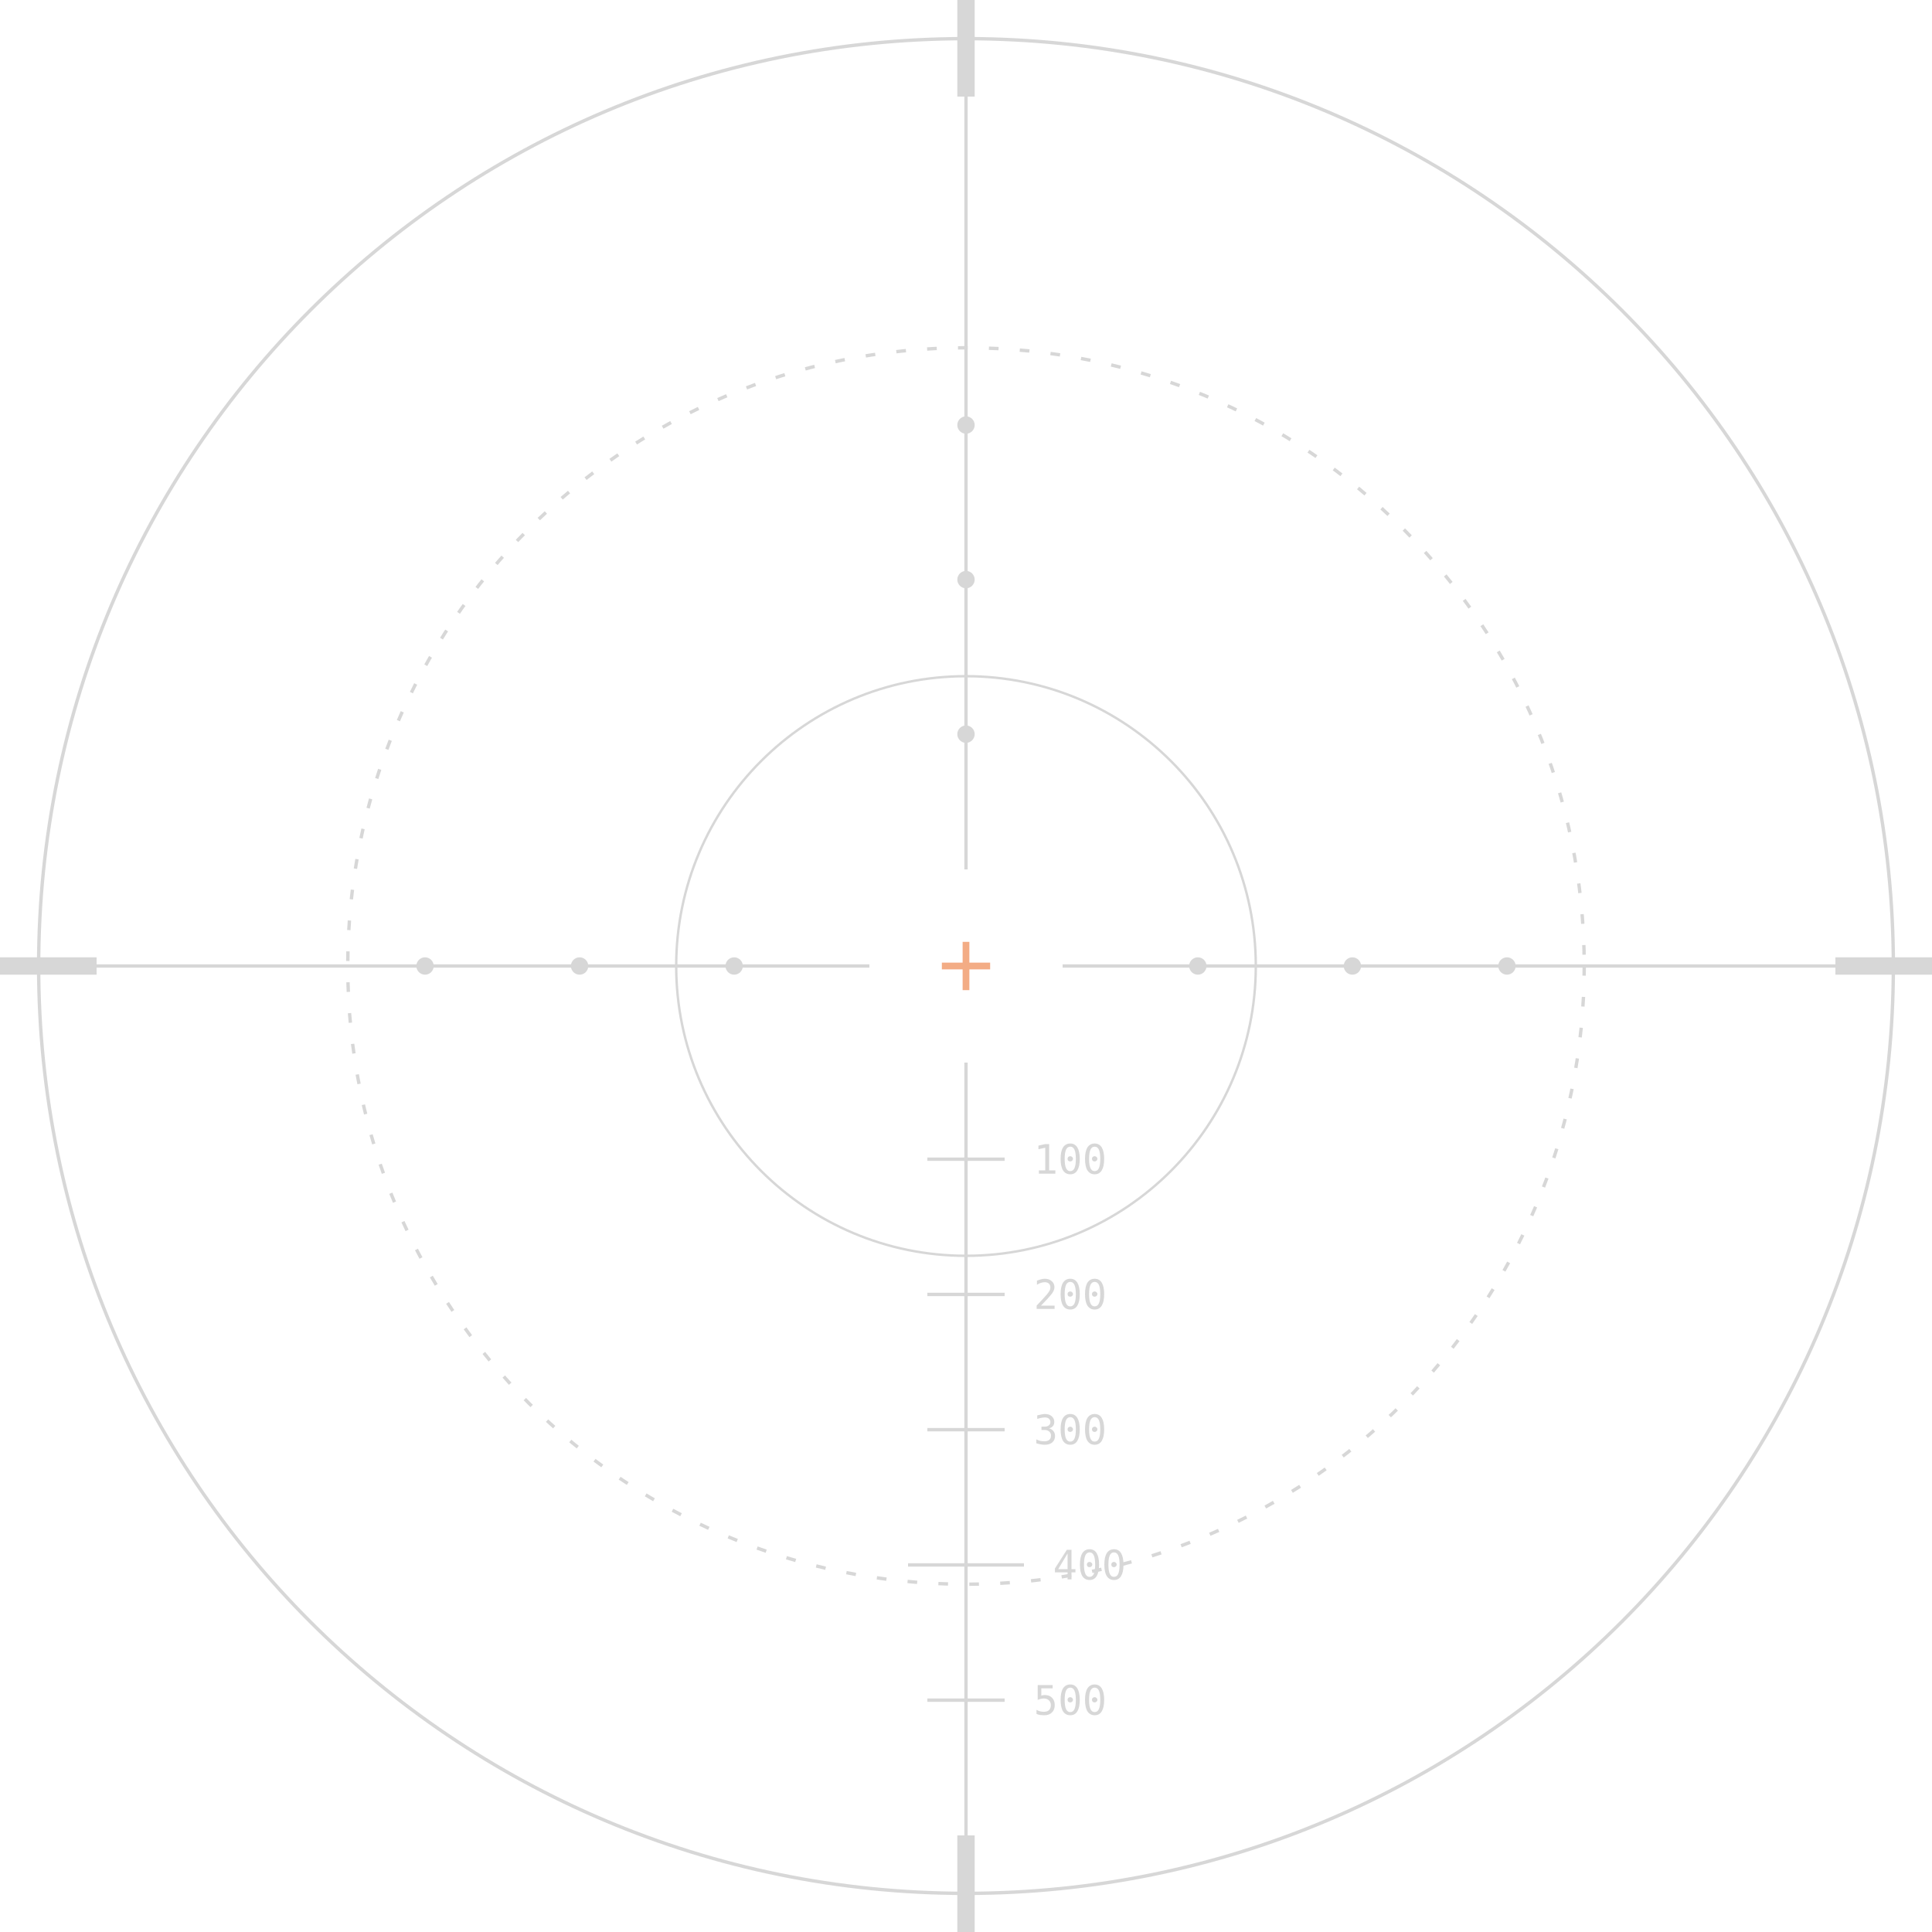
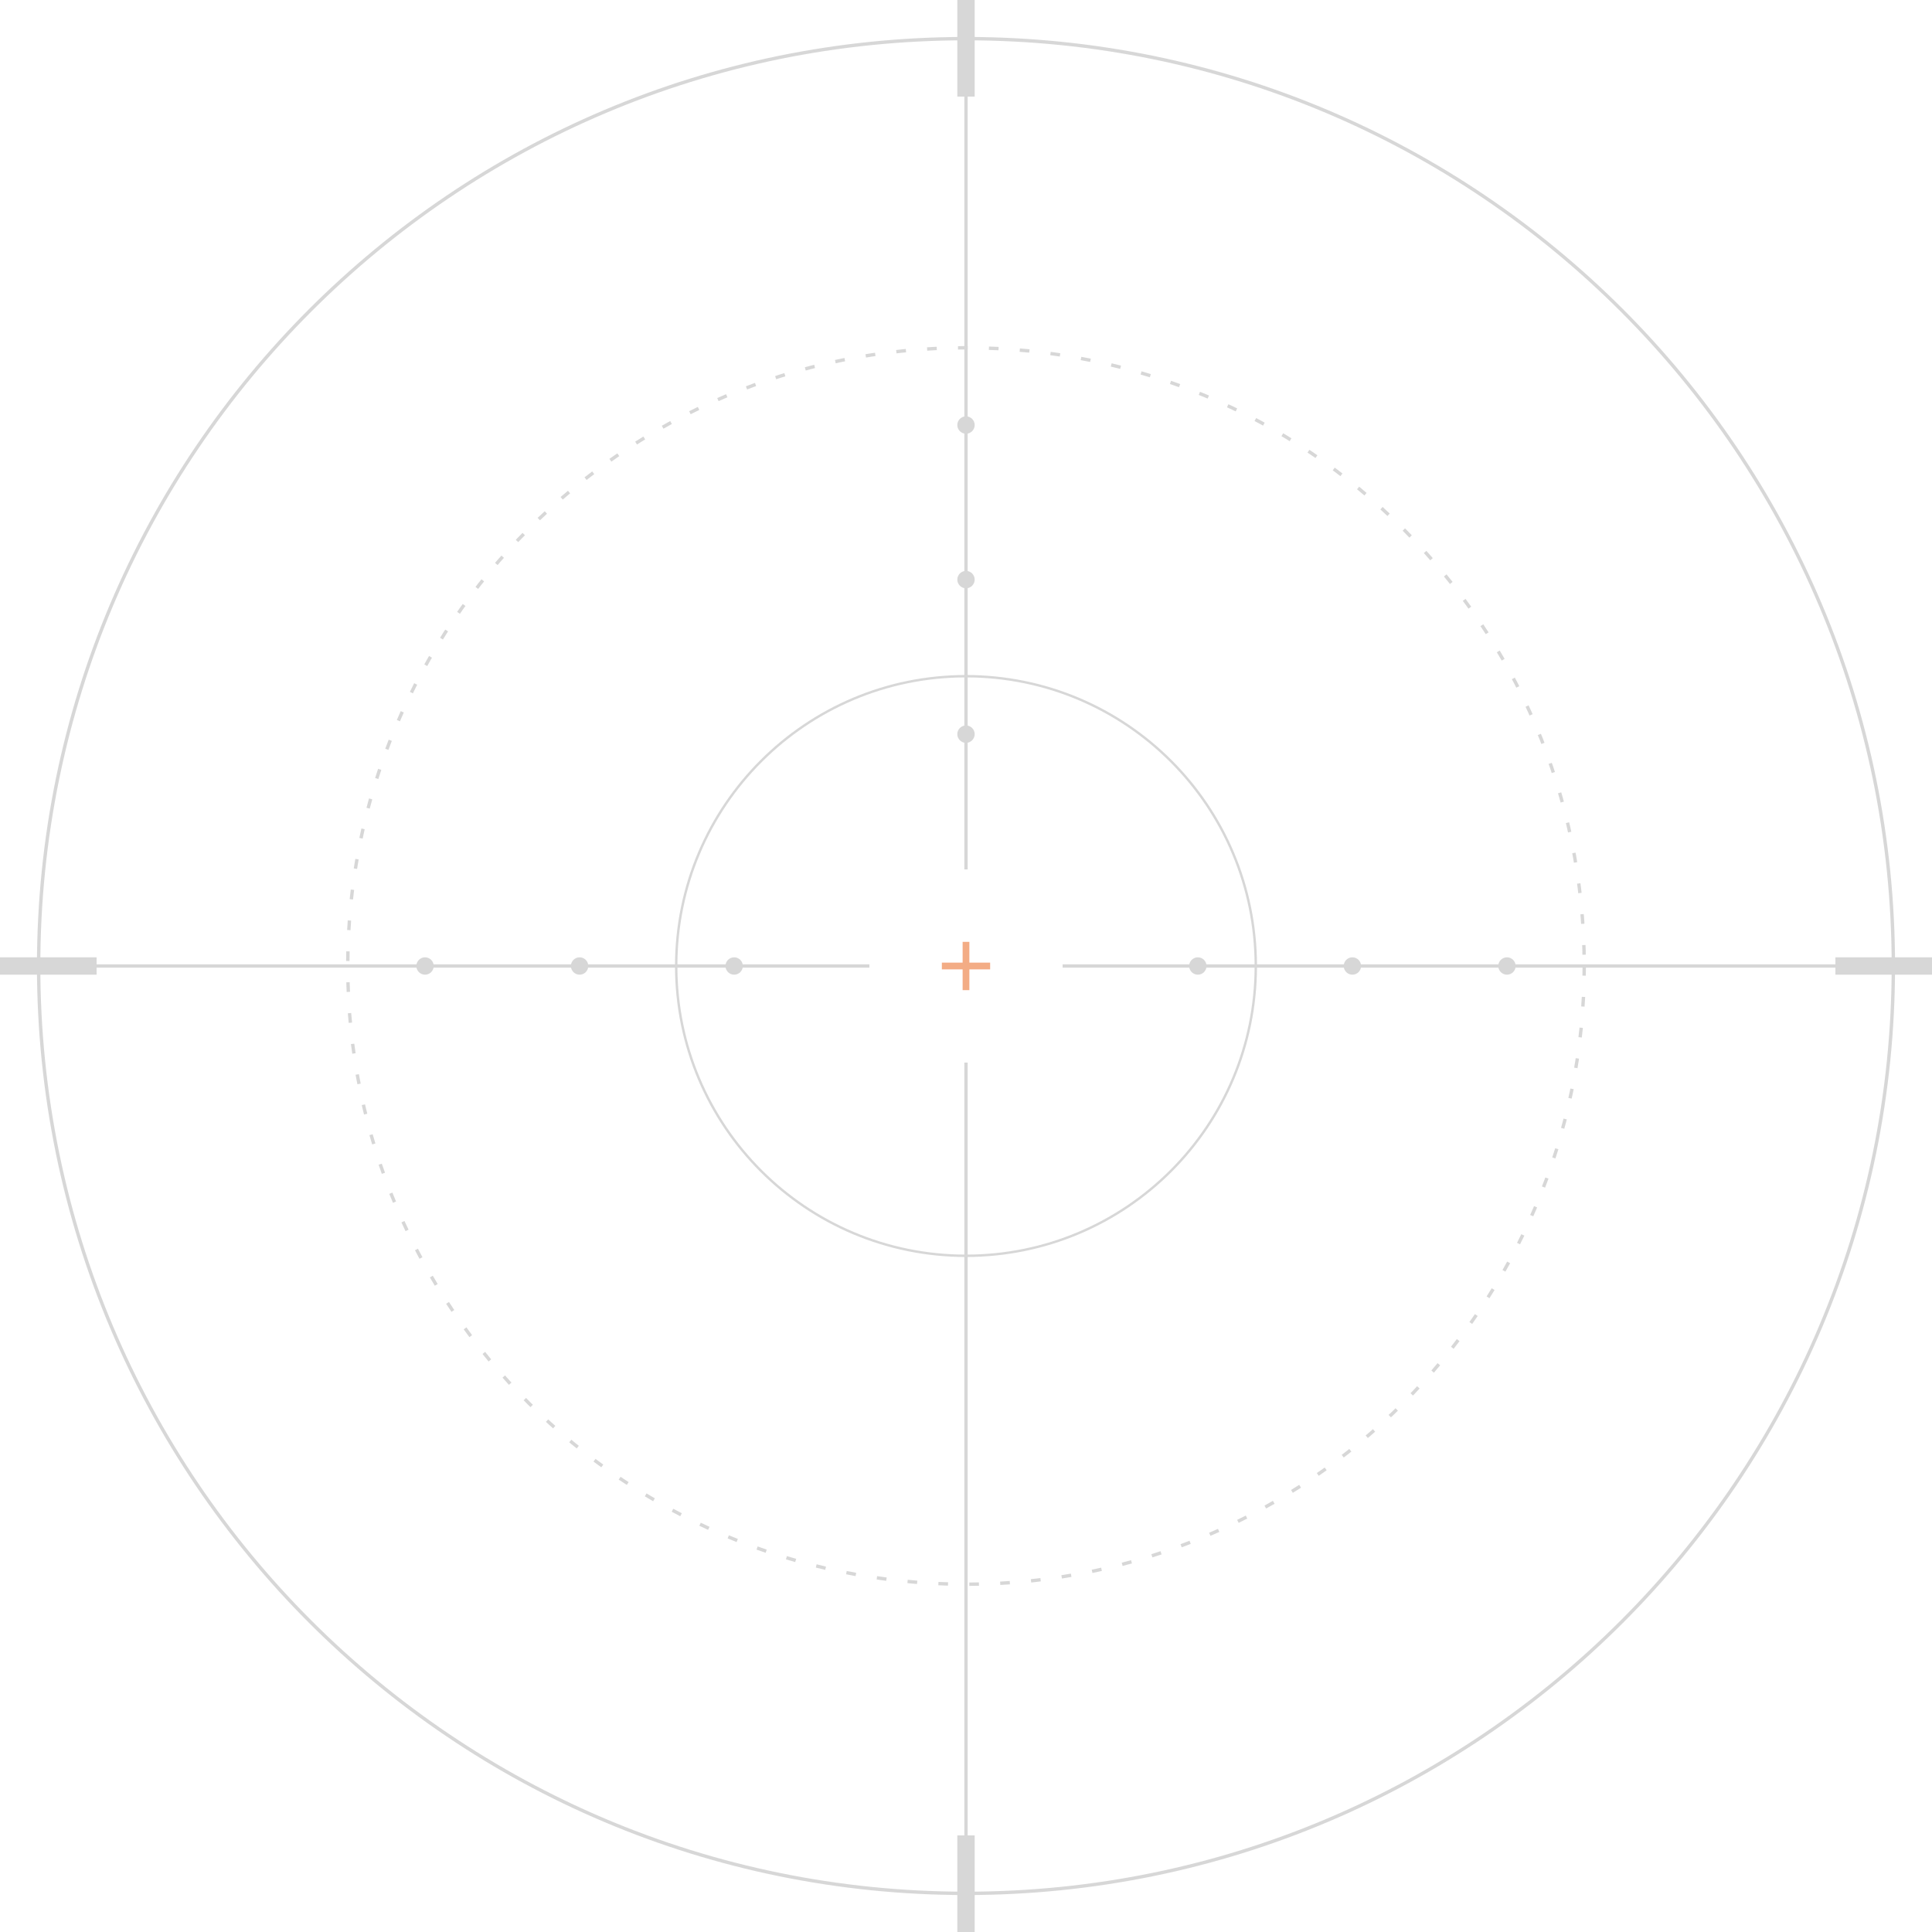
<svg xmlns="http://www.w3.org/2000/svg" viewBox="-100 -100 200 200" width="200" height="200">
  <g opacity=".17">
    <g fill="none" stroke="#141414" stroke-width=".35">
      <circle r="96" />
      <circle r="64" stroke-dasharray="1 2.2" />
      <circle r="30" stroke-width=".25" />
      <path d="M-96 0h86M10 0h86M0-96v86M0 10v86" />
      <path d="M-100 0h10M90 0h10M0-100v10M0 90v10" stroke-width="1.8" />
-       <path d="M-4 20h8M-4 34h8M-4 48h8M-6 62h12M-4 76h8" />
    </g>
    <g fill="#141414">
      <circle cx="-24" r=".9" />
      <circle cx="-40" r=".9" />
      <circle cx="-56" r=".9" />
      <circle cx="24" r=".9" />
      <circle cx="40" r=".9" />
      <circle cx="56" r=".9" />
      <circle cy="-24" r=".9" />
      <circle cy="-40" r=".9" />
      <circle cy="-56" r=".9" />
    </g>
-     <g fill="#141414" font-family="ui-monospace,Menlo,monospace" font-size="4.2">
-       <text x="7" y="21.5">100</text>
-       <text x="7" y="35.5">200</text>
-       <text x="7" y="49.5">300</text>
-       <text x="9" y="63.5">400</text>
-       <text x="7" y="77.5">500</text>
-     </g>
  </g>
  <path d="M-2.5 0h5M0-2.5v5" opacity=".5" stroke="#e8590c" stroke-width=".7" />
</svg>
